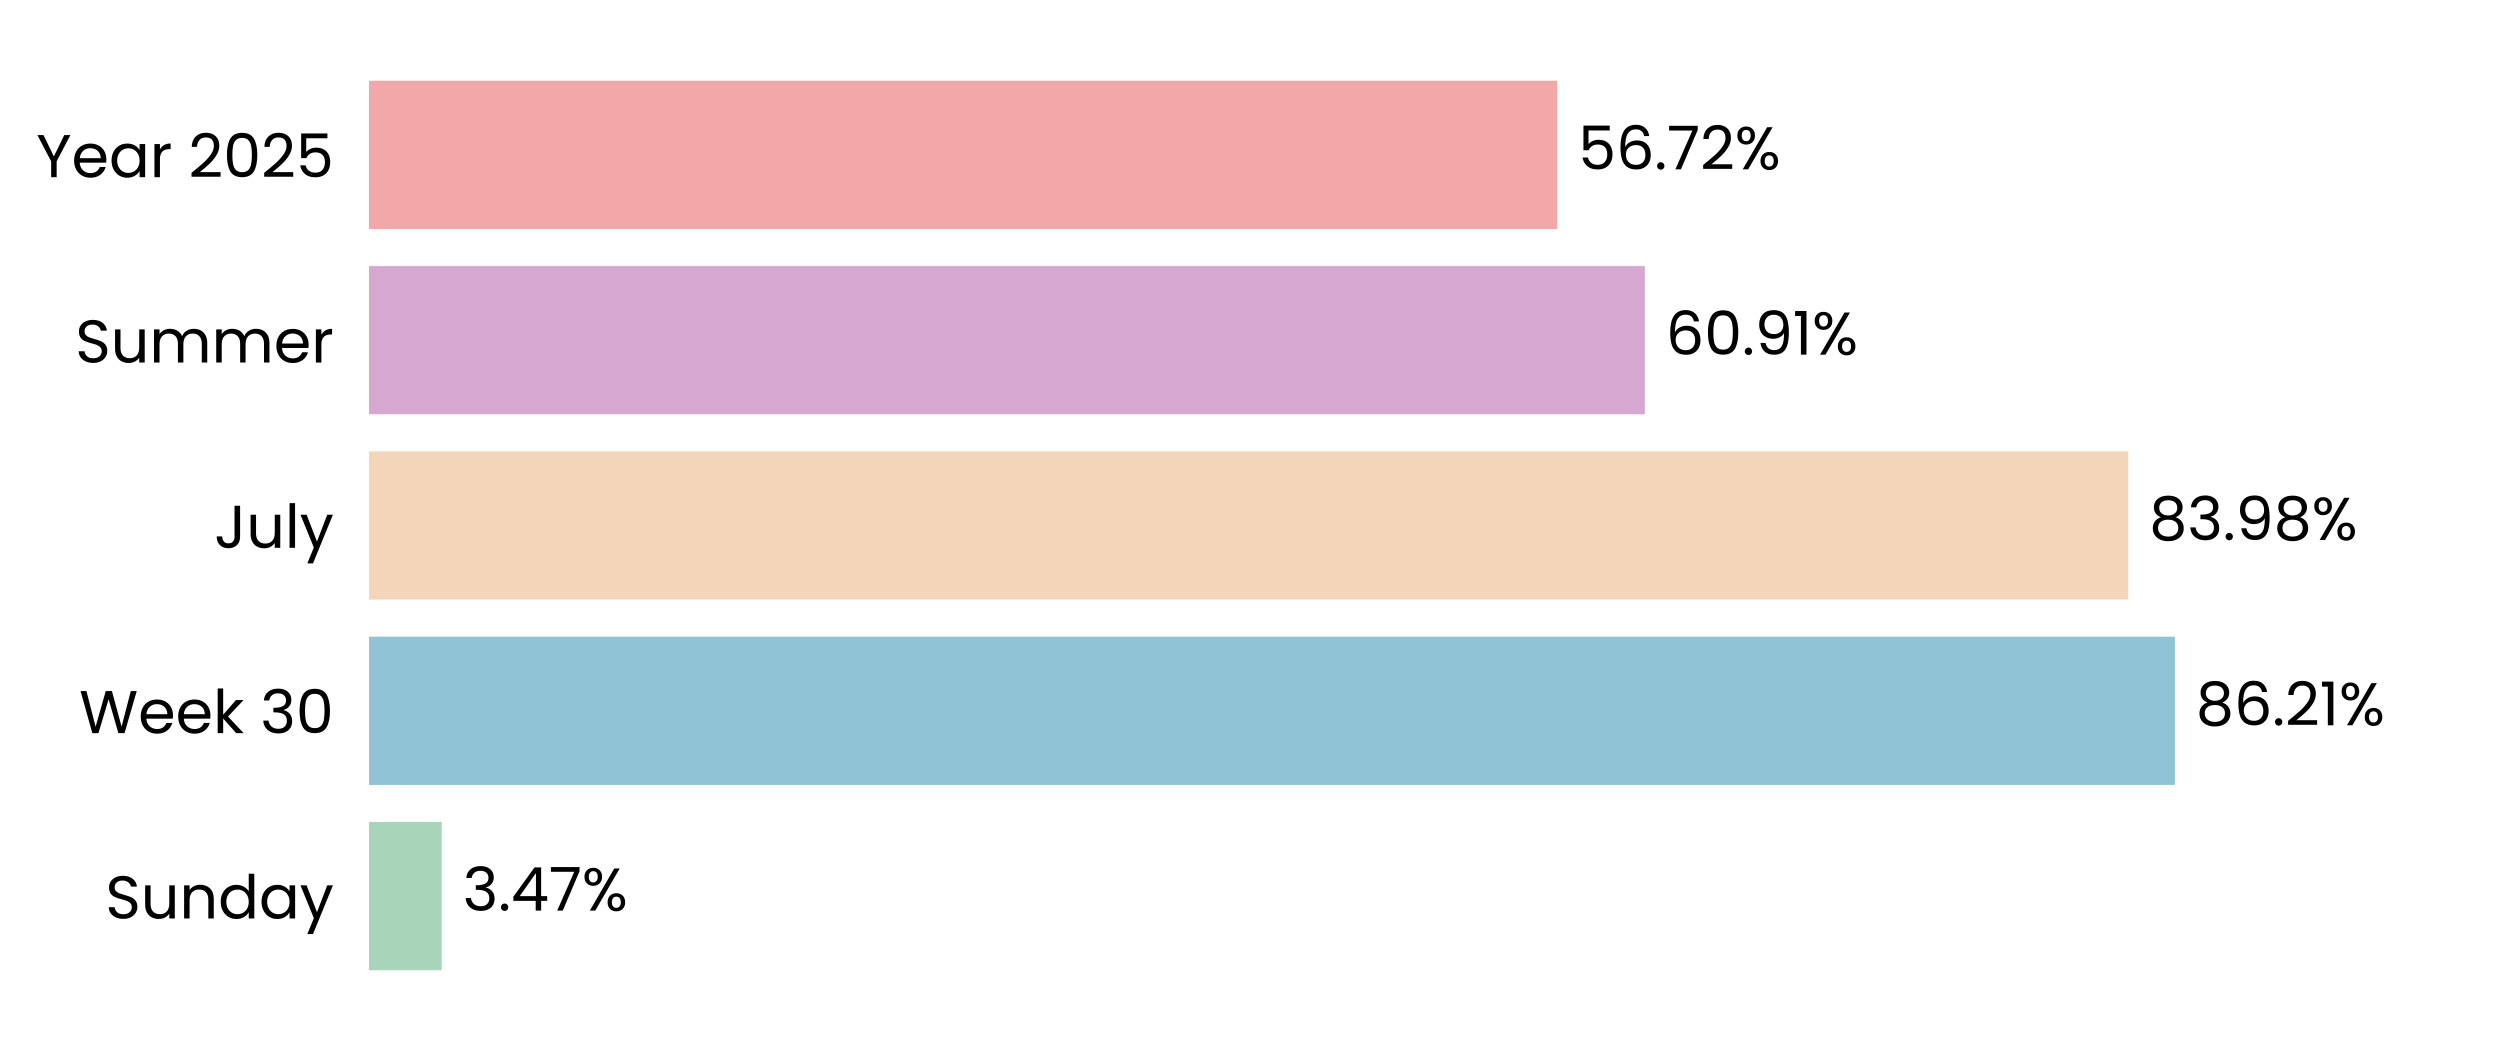
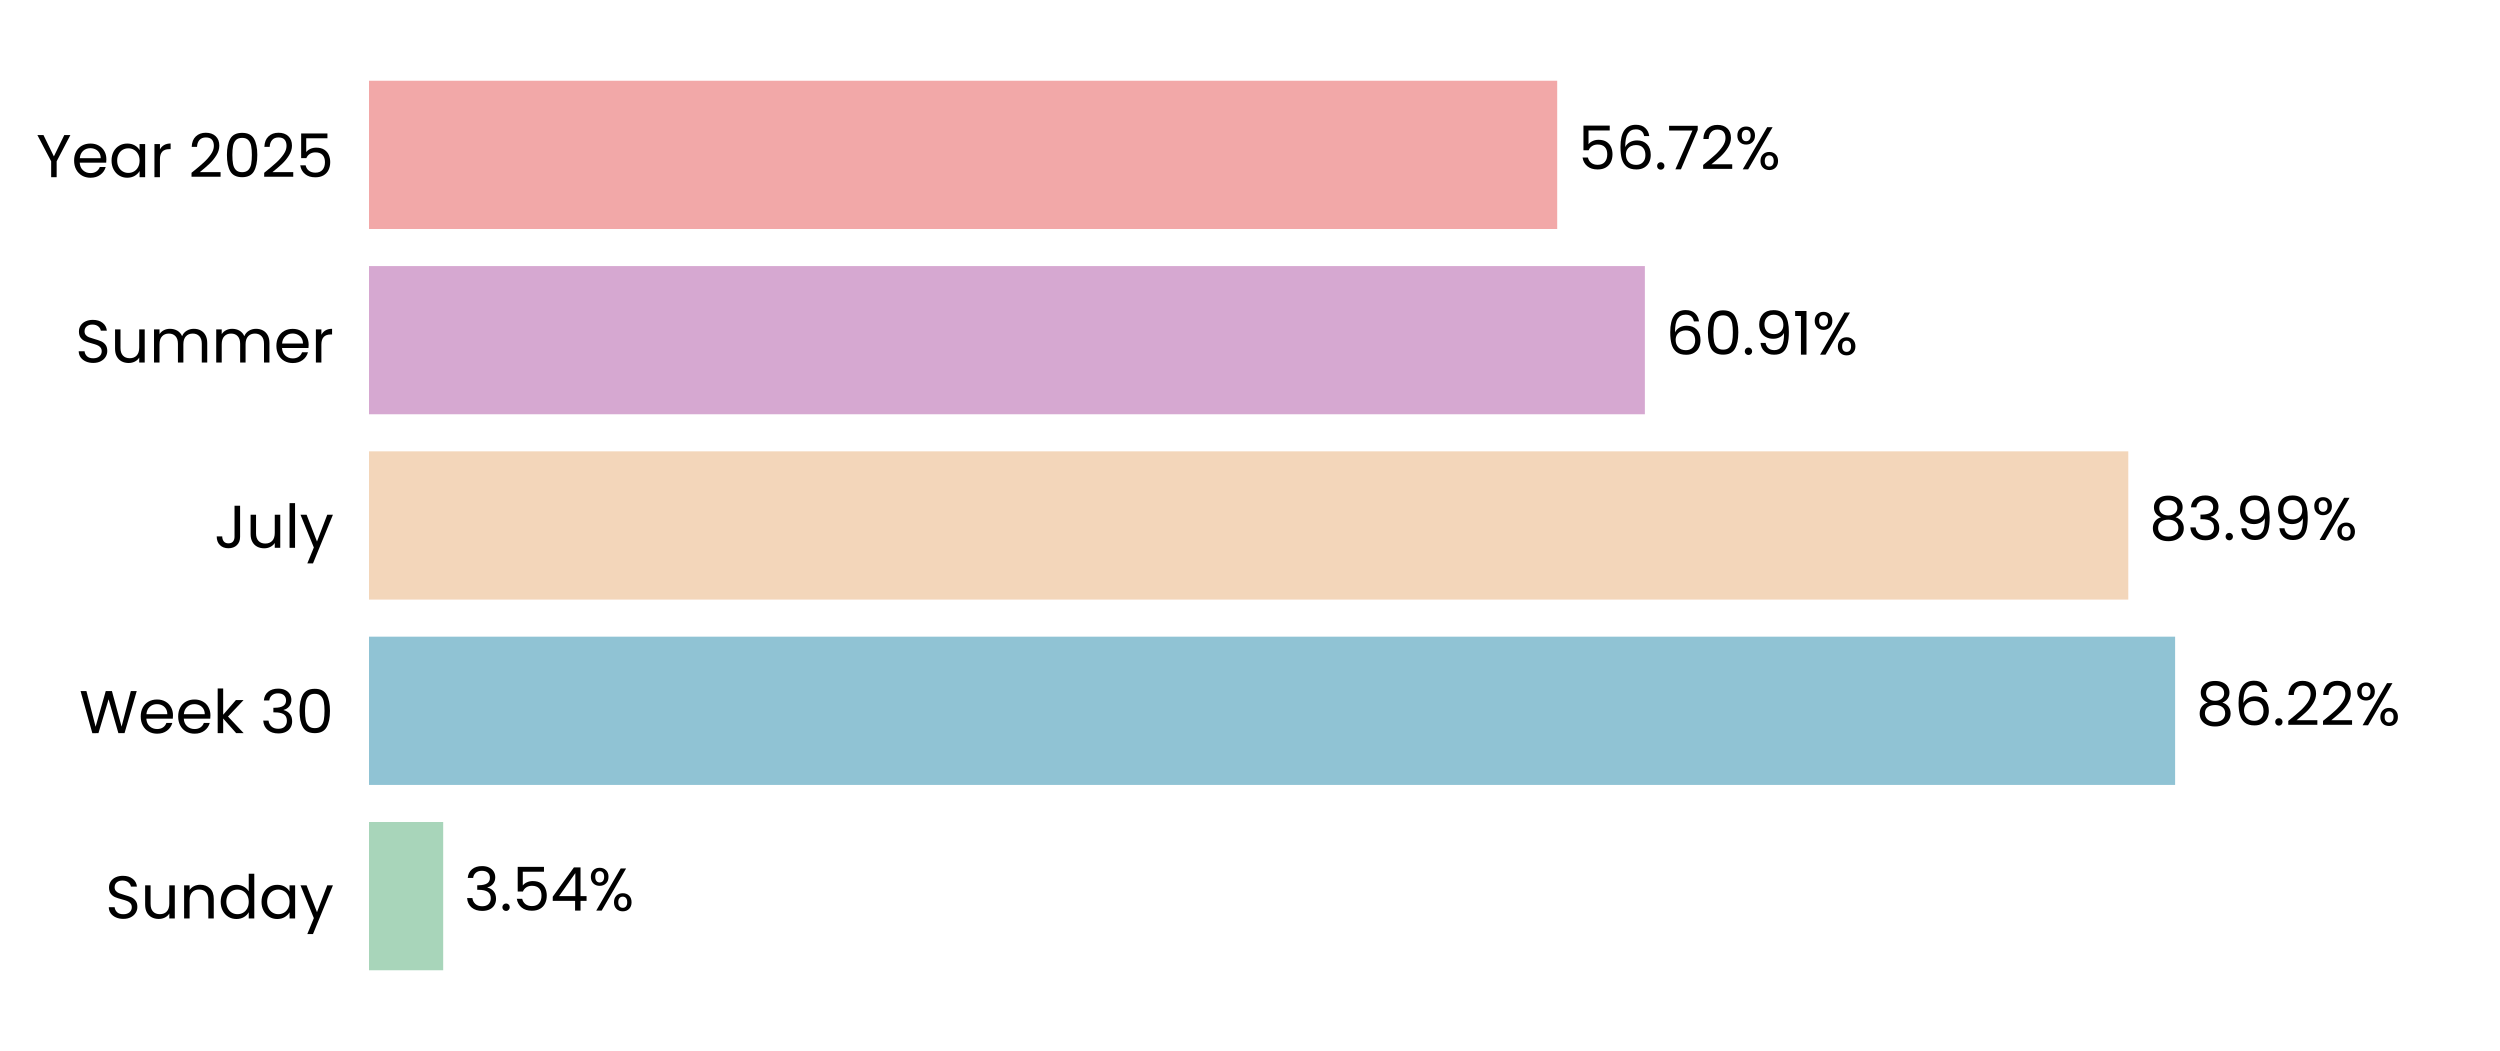
<svg xmlns="http://www.w3.org/2000/svg" xmlns:xlink="http://www.w3.org/1999/xlink" width="496.691pt" height="208.8pt" viewBox="0 0 496.691 208.8" version="1.1">
  <defs>
    <style type="text/css">*{stroke-linejoin: round; stroke-linecap: butt}</style>
  </defs>
  <g id="figure_1">
    <g id="patch_1">
      <path d="M 0 208.8  L 496.691 208.8  L 496.691 0  L 0 0  L 0 208.8  z " style="fill: none" />
    </g>
    <g id="axes_1">
      <g id="patch_2">
        <path d="M 73.311 201.6  L 489.491 201.6  L 489.491 7.2  L 73.311 7.2  L 73.311 201.6  z " style="fill: none" />
      </g>
      <g id="patch_3">
-         <path d="M 73.311 192.764  L 87.762 192.764  L 87.762 163.309  L 73.311 163.309  z " clip-path="url(#p73abf71931)" style="fill: #a8d5ba" />
+         <path d="M 73.311 192.764  L 88.051 192.764  L 88.051 163.309  L 73.311 163.309  z " clip-path="url(#p4186b8ed3a)" style="fill: #a8d5ba" />
      </g>
      <g id="patch_4">
-         <path d="M 73.311 155.945  L 432.101 155.945  L 432.101 126.491  L 73.311 126.491  z " clip-path="url(#p73abf71931)" style="fill: #90c3d4" />
+         <path d="M 73.311 155.945  L 432.143 155.945  L 432.143 126.491  L 73.311 126.491  z " clip-path="url(#p4186b8ed3a)" style="fill: #90c3d4" />
      </g>
      <g id="patch_5">
-         <path d="M 73.311 119.127  L 422.832 119.127  L 422.832 89.673  L 73.311 89.673  z " clip-path="url(#p73abf71931)" style="fill: #f3d6ba" />
+         <path d="M 73.311 119.127  L 422.841 119.127  L 422.841 89.673  L 73.311 89.673  z " clip-path="url(#p4186b8ed3a)" style="fill: #f3d6ba" />
      </g>
      <g id="patch_6">
-         <path d="M 73.311 82.309  L 326.795 82.309  L 326.795 52.855  L 73.311 52.855  z " clip-path="url(#p73abf71931)" style="fill: #d6a8d1" />
+         <path d="M 73.311 82.309  L 326.798 82.309  L 326.798 52.855  L 73.311 52.855  z " clip-path="url(#p4186b8ed3a)" style="fill: #d6a8d1" />
      </g>
      <g id="patch_7">
-         <path d="M 73.311 45.491  L 309.376 45.491  L 309.376 16.036  L 73.311 16.036  z " clip-path="url(#p73abf71931)" style="fill: #f2a8a8" />
+         <path d="M 73.311 45.491  L 309.377 45.491  L 309.377 16.036  L 73.311 16.036  z " clip-path="url(#p4186b8ed3a)" style="fill: #f2a8a8" />
      </g>
      <g id="matplotlib.axis_1">
        <g id="ytick_1">
          <g id="text_1">
            <g transform="translate(20.92875 182.4764) scale(0.12 -0.12)">
              <defs>
                <path id="Poppins-Regular-53" d="M 1907 -45  Q 1466 -45 1117 112  Q 768 269 569 547  Q 371 826 365 1190  L 986 1190  Q 1018 877 1245 662  Q 1472 448 1907 448  Q 2323 448 2563 656  Q 2803 864 2803 1190  Q 2803 1446 2662 1606  Q 2522 1766 2310 1849  Q 2099 1933 1741 2029  Q 1299 2144 1033 2259  Q 768 2374 579 2620  Q 390 2867 390 3283  Q 390 3648 576 3929  Q 762 4211 1098 4364  Q 1434 4518 1869 4518  Q 2496 4518 2896 4204  Q 3296 3891 3347 3373  L 2707 3373  Q 2675 3629 2438 3824  Q 2202 4019 1811 4019  Q 1446 4019 1216 3830  Q 986 3642 986 3302  Q 986 3059 1123 2905  Q 1261 2752 1462 2672  Q 1664 2592 2029 2490  Q 2470 2368 2739 2249  Q 3008 2131 3200 1884  Q 3392 1638 3392 1216  Q 3392 890 3219 602  Q 3046 314 2707 134  Q 2368 -45 1907 -45  z " transform="scale(0.015625)" />
                <path id="Poppins-Regular-75" d="M 3603 3507  L 3603 0  L 3021 0  L 3021 518  Q 2854 250 2556 99  Q 2259 -51 1901 -51  Q 1491 -51 1164 118  Q 838 288 649 627  Q 461 966 461 1453  L 461 3507  L 1037 3507  L 1037 1530  Q 1037 1011 1299 732  Q 1562 454 2016 454  Q 2483 454 2752 742  Q 3021 1030 3021 1581  L 3021 3507  L 3603 3507  z " transform="scale(0.015625)" />
                <path id="Poppins-Regular-6e" d="M 2202 3571  Q 2842 3571 3238 3184  Q 3635 2797 3635 2067  L 3635 0  L 3059 0  L 3059 1984  Q 3059 2509 2796 2787  Q 2534 3066 2080 3066  Q 1619 3066 1347 2778  Q 1075 2490 1075 1939  L 1075 0  L 493 0  L 493 3507  L 1075 3507  L 1075 3008  Q 1248 3277 1545 3424  Q 1843 3571 2202 3571  z " transform="scale(0.015625)" />
                <path id="Poppins-Regular-64" d="M 275 1766  Q 275 2304 492 2710  Q 710 3117 1091 3341  Q 1472 3565 1946 3565  Q 2355 3565 2707 3376  Q 3059 3187 3245 2880  L 3245 4736  L 3834 4736  L 3834 0  L 3245 0  L 3245 659  Q 3072 346 2733 144  Q 2394 -58 1939 -58  Q 1472 -58 1091 172  Q 710 403 492 819  Q 275 1235 275 1766  z M 3245 1760  Q 3245 2157 3085 2451  Q 2925 2746 2653 2902  Q 2381 3059 2054 3059  Q 1728 3059 1459 2905  Q 1190 2752 1030 2457  Q 870 2163 870 1766  Q 870 1363 1030 1065  Q 1190 768 1459 611  Q 1728 454 2054 454  Q 2381 454 2653 611  Q 2925 768 3085 1065  Q 3245 1363 3245 1760  z " transform="scale(0.015625)" />
                <path id="Poppins-Regular-61" d="M 275 1766  Q 275 2304 492 2710  Q 710 3117 1091 3341  Q 1472 3565 1939 3565  Q 2400 3565 2739 3366  Q 3078 3168 3245 2867  L 3245 3507  L 3834 3507  L 3834 0  L 3245 0  L 3245 653  Q 3072 346 2729 144  Q 2387 -58 1933 -58  Q 1466 -58 1088 172  Q 710 403 492 819  Q 275 1235 275 1766  z M 3245 1760  Q 3245 2157 3085 2451  Q 2925 2746 2653 2902  Q 2381 3059 2054 3059  Q 1728 3059 1459 2905  Q 1190 2752 1030 2457  Q 870 2163 870 1766  Q 870 1363 1030 1065  Q 1190 768 1459 611  Q 1728 454 2054 454  Q 2381 454 2653 611  Q 2925 768 3085 1065  Q 3245 1363 3245 1760  z " transform="scale(0.015625)" />
                <path id="Poppins-Regular-79" d="M 3514 3507  L 1402 -1651  L 800 -1651  L 1491 38  L 77 3507  L 723 3507  L 1824 666  L 2912 3507  L 3514 3507  z " transform="scale(0.015625)" />
              </defs>
              <use xlink:href="#Poppins-Regular-53" />
              <use xlink:href="#Poppins-Regular-75" transform="translate(58.7 0)" />
              <use xlink:href="#Poppins-Regular-6e" transform="translate(122.7 0)" />
              <use xlink:href="#Poppins-Regular-64" transform="translate(186.7 0)" />
              <use xlink:href="#Poppins-Regular-61" transform="translate(254.3 0)" />
              <use xlink:href="#Poppins-Regular-79" transform="translate(321.8999 0)" />
            </g>
          </g>
        </g>
        <g id="ytick_2">
          <g id="text_2">
            <g transform="translate(15.73125 145.6582) scale(0.12 -0.12)">
              <defs>
                <path id="Poppins-Regular-57" d="M 6099 4461  L 4806 0  L 4154 0  L 3117 3590  L 2042 0  L 1395 -6  L 147 4461  L 768 4461  L 1741 678  L 2816 4461  L 3469 4461  L 4493 691  L 5472 4461  L 6099 4461  z " transform="scale(0.015625)" />
                <path id="Poppins-Regular-65" d="M 3693 1888  Q 3693 1722 3674 1536  L 870 1536  Q 902 1018 1225 726  Q 1549 435 2010 435  Q 2387 435 2640 611  Q 2893 787 2995 1082  L 3622 1082  Q 3482 576 3059 259  Q 2637 -58 2010 -58  Q 1510 -58 1116 166  Q 723 390 499 803  Q 275 1216 275 1760  Q 275 2304 492 2713  Q 710 3123 1104 3344  Q 1498 3565 2010 3565  Q 2509 3565 2893 3347  Q 3277 3130 3485 2749  Q 3693 2368 3693 1888  z M 3091 2010  Q 3091 2342 2944 2582  Q 2797 2822 2544 2947  Q 2291 3072 1984 3072  Q 1542 3072 1232 2790  Q 922 2509 877 2010  L 3091 2010  z " transform="scale(0.015625)" />
                <path id="Poppins-Regular-6b" d="M 2451 0  L 1075 1549  L 1075 0  L 493 0  L 493 4736  L 1075 4736  L 1075 1952  L 2426 3507  L 3238 3507  L 1587 1760  L 3245 0  L 2451 0  z " transform="scale(0.015625)" />
                <path id="Poppins-Regular-20" transform="scale(0.015625)" />
                <path id="Poppins-Regular-33" d="M 384 3462  Q 429 4051 838 4384  Q 1248 4717 1901 4717  Q 2336 4717 2653 4560  Q 2970 4403 3133 4134  Q 3296 3866 3296 3526  Q 3296 3130 3069 2842  Q 2842 2554 2477 2470  L 2477 2438  Q 2893 2336 3136 2035  Q 3379 1734 3379 1248  Q 3379 883 3212 592  Q 3046 301 2713 134  Q 2381 -32 1914 -32  Q 1235 -32 800 323  Q 365 678 314 1331  L 877 1331  Q 922 947 1190 704  Q 1459 461 1907 461  Q 2355 461 2588 694  Q 2822 928 2822 1299  Q 2822 1779 2502 1990  Q 2182 2202 1536 2202  L 1389 2202  L 1389 2688  L 1542 2688  Q 2131 2694 2432 2883  Q 2733 3072 2733 3469  Q 2733 3808 2512 4013  Q 2291 4218 1882 4218  Q 1485 4218 1241 4013  Q 998 3808 954 3462  L 384 3462  z " transform="scale(0.015625)" />
                <path id="Poppins-Regular-30" d="M 397 2362  Q 397 3462 755 4080  Q 1114 4698 2010 4698  Q 2899 4698 3257 4080  Q 3616 3462 3616 2362  Q 3616 1242 3257 621  Q 2899 0 2010 0  Q 1114 0 755 621  Q 397 1242 397 2362  z M 3040 2362  Q 3040 2918 2966 3305  Q 2893 3693 2665 3929  Q 2438 4166 2010 4166  Q 1574 4166 1347 3929  Q 1120 3693 1046 3305  Q 973 2918 973 2362  Q 973 1786 1046 1395  Q 1120 1005 1347 768  Q 1574 531 2010 531  Q 2438 531 2665 768  Q 2893 1005 2966 1395  Q 3040 1786 3040 2362  z " transform="scale(0.015625)" />
              </defs>
              <use xlink:href="#Poppins-Regular-57" />
              <use xlink:href="#Poppins-Regular-65" transform="translate(97.59999 0)" />
              <use xlink:href="#Poppins-Regular-65" transform="translate(159.6 0)" />
              <use xlink:href="#Poppins-Regular-6b" transform="translate(221.6 0)" />
              <use xlink:href="#Poppins-Regular-20" transform="translate(273.0999 0)" />
              <use xlink:href="#Poppins-Regular-33" transform="translate(299.7999 0)" />
              <use xlink:href="#Poppins-Regular-30" transform="translate(358.6999 0)" />
            </g>
          </g>
        </g>
        <g id="ytick_3">
          <g id="text_3">
            <g transform="translate(42.56437 108.84) scale(0.12 -0.12)">
              <defs>
                <path id="Poppins-Regular-4a" d="M 2739 4461  L 2739 1165  Q 2739 614 2400 284  Q 2061 -45 1504 -45  Q 941 -45 601 291  Q 262 627 262 1210  L 845 1210  Q 851 883 1014 678  Q 1178 474 1504 474  Q 1830 474 1990 669  Q 2150 864 2150 1165  L 2150 4461  L 2739 4461  z " transform="scale(0.015625)" />
                <path id="Poppins-Regular-6c" d="M 1075 4736  L 1075 0  L 493 0  L 493 4736  L 1075 4736  z " transform="scale(0.015625)" />
              </defs>
              <use xlink:href="#Poppins-Regular-4a" />
              <use xlink:href="#Poppins-Regular-75" transform="translate(52.99999 0)" />
              <use xlink:href="#Poppins-Regular-6c" transform="translate(117 0)" />
              <use xlink:href="#Poppins-Regular-79" transform="translate(141.6 0)" />
            </g>
          </g>
        </g>
        <g id="ytick_4">
          <g id="text_4">
            <g transform="translate(14.95125 72.02182) scale(0.12 -0.12)">
              <defs>
                <path id="Poppins-Regular-6d" d="M 4710 3571  Q 5120 3571 5440 3401  Q 5760 3232 5945 2893  Q 6131 2554 6131 2067  L 6131 0  L 5555 0  L 5555 1984  Q 5555 2509 5296 2787  Q 5037 3066 4595 3066  Q 4141 3066 3872 2774  Q 3603 2483 3603 1933  L 3603 0  L 3027 0  L 3027 1984  Q 3027 2509 2768 2787  Q 2509 3066 2067 3066  Q 1613 3066 1344 2774  Q 1075 2483 1075 1933  L 1075 0  L 493 0  L 493 3507  L 1075 3507  L 1075 3002  Q 1248 3277 1539 3424  Q 1830 3571 2182 3571  Q 2624 3571 2963 3372  Q 3302 3174 3469 2790  Q 3616 3162 3955 3366  Q 4294 3571 4710 3571  z " transform="scale(0.015625)" />
                <path id="Poppins-Regular-72" d="M 1075 2938  Q 1229 3238 1513 3404  Q 1798 3571 2208 3571  L 2208 2970  L 2054 2970  Q 1075 2970 1075 1907  L 1075 0  L 493 0  L 493 3507  L 1075 3507  L 1075 2938  z " transform="scale(0.015625)" />
              </defs>
              <use xlink:href="#Poppins-Regular-53" />
              <use xlink:href="#Poppins-Regular-75" transform="translate(58.7 0)" />
              <use xlink:href="#Poppins-Regular-6d" transform="translate(122.7 0)" />
              <use xlink:href="#Poppins-Regular-6d" transform="translate(225.7 0)" />
              <use xlink:href="#Poppins-Regular-65" transform="translate(328.7 0)" />
              <use xlink:href="#Poppins-Regular-72" transform="translate(390.6999 0)" />
            </g>
          </g>
        </g>
        <g id="ytick_5">
          <g id="text_5">
            <g transform="translate(7.2 35.20364) scale(0.12 -0.12)">
              <defs>
                <path id="Poppins-Regular-59" d="M 3616 4461  L 2163 1683  L 2163 0  L 1581 0  L 1581 1683  L 122 4461  L 768 4461  L 1869 2202  L 2970 4461  L 3616 4461  z " transform="scale(0.015625)" />
                <path id="Poppins-Regular-32" d="M 326 467  Q 1139 1120 1600 1539  Q 2061 1958 2377 2416  Q 2694 2874 2694 3315  Q 2694 3731 2492 3971  Q 2291 4211 1843 4211  Q 1408 4211 1168 3939  Q 928 3667 909 3213  L 346 3213  Q 371 3930 780 4320  Q 1190 4710 1837 4710  Q 2496 4710 2883 4345  Q 3270 3981 3270 3341  Q 3270 2810 2953 2307  Q 2637 1805 2233 1424  Q 1830 1043 1203 538  L 3405 538  L 3405 51  L 326 51  L 326 467  z " transform="scale(0.015625)" />
                <path id="Poppins-Regular-35" d="M 3347 4122  L 1101 4122  L 1101 2662  Q 1248 2867 1536 2998  Q 1824 3130 2157 3130  Q 2688 3130 3021 2909  Q 3354 2688 3498 2339  Q 3642 1990 3642 1600  Q 3642 1139 3469 774  Q 3296 410 2941 198  Q 2586 -13 2061 -13  Q 1389 -13 973 332  Q 557 678 467 1254  L 1037 1254  Q 1120 890 1389 685  Q 1658 480 2067 480  Q 2573 480 2829 784  Q 3085 1088 3085 1587  Q 3085 2086 2829 2358  Q 2573 2630 2074 2630  Q 1734 2630 1481 2467  Q 1229 2304 1114 2022  L 563 2022  L 563 4634  L 3347 4634  L 3347 4122  z " transform="scale(0.015625)" />
              </defs>
              <use xlink:href="#Poppins-Regular-59" />
              <use xlink:href="#Poppins-Regular-65" transform="translate(58.39999 0)" />
              <use xlink:href="#Poppins-Regular-61" transform="translate(120.4 0)" />
              <use xlink:href="#Poppins-Regular-72" transform="translate(188 0)" />
              <use xlink:href="#Poppins-Regular-20" transform="translate(225.3 0)" />
              <use xlink:href="#Poppins-Regular-32" transform="translate(252 0)" />
              <use xlink:href="#Poppins-Regular-30" transform="translate(309.4999 0)" />
              <use xlink:href="#Poppins-Regular-32" transform="translate(372.2999 0)" />
              <use xlink:href="#Poppins-Regular-35" transform="translate(429.7999 0)" />
            </g>
          </g>
        </g>
      </g>
      <g id="text_6">
-         <g transform="translate(91.92374 180.9164) scale(0.12 -0.12)">
+         <g transform="translate(92.21276 180.9164) scale(0.12 -0.12)">
          <defs>
            <path id="Poppins-Regular-2e" d="M 678 -38  Q 512 -38 397 77  Q 282 192 282 358  Q 282 525 397 640  Q 512 755 678 755  Q 838 755 950 640  Q 1062 525 1062 358  Q 1062 192 950 77  Q 838 -38 678 -38  z " transform="scale(0.015625)" />
            <path id="Poppins-Regular-34" d="M 256 1030  L 256 1472  L 2502 4582  L 3200 4582  L 3200 1536  L 3840 1536  L 3840 1030  L 3200 1030  L 3200 0  L 2624 0  L 2624 1030  L 256 1030  z M 2650 3974  L 928 1536  L 2650 1536  L 2650 3974  z " transform="scale(0.015625)" />
-             <path id="Poppins-Regular-37" d="M 3245 4173  L 1466 0  L 877 0  L 2682 4115  L 211 4115  L 211 4614  L 3245 4614  L 3245 4173  z " transform="scale(0.015625)" />
            <path id="Poppins-Regular-25" d="M 269 3584  Q 269 4019 531 4278  Q 794 4538 1203 4538  Q 1613 4538 1875 4278  Q 2138 4019 2138 3584  Q 2138 3142 1875 2883  Q 1613 2624 1203 2624  Q 794 2624 531 2883  Q 269 3142 269 3584  z M 4006 4467  L 1414 0  L 838 0  L 3430 4467  L 4006 4467  z M 1203 4179  Q 986 4179 861 4028  Q 736 3878 736 3584  Q 736 3290 861 3136  Q 986 2982 1203 2982  Q 1421 2982 1549 3139  Q 1677 3296 1677 3584  Q 1677 3878 1549 4028  Q 1421 4179 1203 4179  z M 2720 883  Q 2720 1325 2982 1584  Q 3245 1843 3654 1843  Q 4064 1843 4323 1584  Q 4582 1325 4582 883  Q 4582 448 4323 185  Q 4064 -77 3654 -77  Q 3245 -77 2982 182  Q 2720 442 2720 883  z M 3648 1478  Q 3430 1478 3302 1328  Q 3174 1178 3174 883  Q 3174 595 3302 444  Q 3430 294 3648 294  Q 3866 294 3994 444  Q 4122 595 4122 883  Q 4122 1178 3994 1328  Q 3866 1478 3648 1478  z " transform="scale(0.015625)" />
          </defs>
          <use xlink:href="#Poppins-Regular-33" />
          <use xlink:href="#Poppins-Regular-2e" transform="translate(58.89999 0)" />
-           <use xlink:href="#Poppins-Regular-34" transform="translate(79.89998 0)" />
-           <use xlink:href="#Poppins-Regular-37" transform="translate(142.8 0)" />
-           <use xlink:href="#Poppins-Regular-25" transform="translate(197.4 0)" />
+           <use xlink:href="#Poppins-Regular-35" transform="translate(79.89998 0)" />
+           <use xlink:href="#Poppins-Regular-34" transform="translate(142.7 0)" />
+           <use xlink:href="#Poppins-Regular-25" transform="translate(205.6 0)" />
        </g>
      </g>
      <g id="text_7">
-         <g transform="translate(436.2631 144.0982) scale(0.12 -0.12)">
+         <g transform="translate(436.3044 144.0982) scale(0.12 -0.12)">
          <defs>
            <path id="Poppins-Regular-38" d="M 1242 2406  Q 883 2547 691 2816  Q 499 3085 499 3469  Q 499 3814 672 4092  Q 845 4371 1187 4534  Q 1530 4698 2016 4698  Q 2502 4698 2844 4534  Q 3187 4371 3363 4092  Q 3539 3814 3539 3469  Q 3539 3098 3340 2819  Q 3142 2541 2797 2406  Q 3194 2285 3427 1981  Q 3661 1677 3661 1248  Q 3661 832 3456 521  Q 3251 211 2876 41  Q 2502 -128 2016 -128  Q 1530 -128 1162 41  Q 794 211 589 521  Q 384 832 384 1248  Q 384 1677 614 1984  Q 845 2291 1242 2406  z M 2976 3398  Q 2976 3789 2720 4000  Q 2464 4211 2016 4211  Q 1574 4211 1318 4000  Q 1062 3789 1062 3392  Q 1062 3034 1328 2816  Q 1594 2598 2016 2598  Q 2445 2598 2710 2819  Q 2976 3040 2976 3398  z M 2016 2150  Q 1542 2150 1241 1929  Q 941 1709 941 1267  Q 941 858 1232 608  Q 1523 358 2016 358  Q 2509 358 2797 608  Q 3085 858 3085 1267  Q 3085 1696 2790 1923  Q 2496 2150 2016 2150  z " transform="scale(0.015625)" />
            <path id="Poppins-Regular-36" d="M 2976 3526  Q 2835 4237 2099 4237  Q 1530 4237 1248 3798  Q 966 3360 973 2355  Q 1120 2688 1462 2877  Q 1805 3066 2227 3066  Q 2886 3066 3280 2656  Q 3674 2246 3674 1523  Q 3674 1088 3504 742  Q 3334 397 2992 192  Q 2650 -13 2163 -13  Q 1504 -13 1133 281  Q 762 576 614 1094  Q 467 1613 467 2374  Q 467 4723 2106 4723  Q 2733 4723 3091 4384  Q 3450 4045 3514 3526  L 2976 3526  z M 2106 2573  Q 1830 2573 1587 2461  Q 1344 2349 1193 2121  Q 1043 1894 1043 1568  Q 1043 1082 1324 778  Q 1606 474 2131 474  Q 2579 474 2844 752  Q 3110 1030 3110 1504  Q 3110 2003 2854 2288  Q 2598 2573 2106 2573  z " transform="scale(0.015625)" />
-             <path id="Poppins-Regular-31" d="M 243 4096  L 243 4627  L 1446 4627  L 1446 0  L 858 0  L 858 4096  L 243 4096  z " transform="scale(0.015625)" />
          </defs>
          <use xlink:href="#Poppins-Regular-38" />
          <use xlink:href="#Poppins-Regular-36" transform="translate(63.09999 0)" />
          <use xlink:href="#Poppins-Regular-2e" transform="translate(126.6 0)" />
          <use xlink:href="#Poppins-Regular-32" transform="translate(147.6 0)" />
-           <use xlink:href="#Poppins-Regular-31" transform="translate(205.0999 0)" />
-           <use xlink:href="#Poppins-Regular-25" transform="translate(237.0999 0)" />
+           <use xlink:href="#Poppins-Regular-32" transform="translate(205.0999 0)" />
+           <use xlink:href="#Poppins-Regular-25" transform="translate(262.5999 0)" />
        </g>
      </g>
      <g id="text_8">
-         <g transform="translate(426.9934 107.28) scale(0.12 -0.12)">
+         <g transform="translate(427.0027 107.28) scale(0.12 -0.12)">
          <defs>
            <path id="Poppins-Regular-39" d="M 1146 1242  Q 1210 877 1443 678  Q 1677 480 2074 480  Q 2605 480 2857 896  Q 3110 1312 3098 2298  Q 2963 2010 2649 1846  Q 2336 1683 1952 1683  Q 1523 1683 1187 1859  Q 851 2035 659 2374  Q 467 2714 467 3194  Q 467 3878 864 4297  Q 1261 4717 1990 4717  Q 2886 4717 3248 4134  Q 3610 3552 3610 2400  Q 3610 1594 3466 1069  Q 3322 544 2979 269  Q 2637 -6 2042 -6  Q 1389 -6 1024 346  Q 659 698 608 1242  L 1146 1242  z M 2048 2176  Q 2477 2176 2752 2441  Q 3027 2707 3027 3162  Q 3027 3642 2758 3936  Q 2490 4230 2003 4230  Q 1555 4230 1289 3948  Q 1024 3667 1024 3206  Q 1024 2739 1286 2457  Q 1549 2176 2048 2176  z " transform="scale(0.015625)" />
          </defs>
          <use xlink:href="#Poppins-Regular-38" />
          <use xlink:href="#Poppins-Regular-33" transform="translate(63.09999 0)" />
          <use xlink:href="#Poppins-Regular-2e" transform="translate(122 0)" />
          <use xlink:href="#Poppins-Regular-39" transform="translate(143 0)" />
-           <use xlink:href="#Poppins-Regular-38" transform="translate(206 0)" />
-           <use xlink:href="#Poppins-Regular-25" transform="translate(269.0999 0)" />
+           <use xlink:href="#Poppins-Regular-39" transform="translate(206 0)" />
+           <use xlink:href="#Poppins-Regular-25" transform="translate(268.9999 0)" />
        </g>
      </g>
      <g id="text_9">
-         <g transform="translate(330.9571 70.46182) scale(0.12 -0.12)">
+         <g transform="translate(330.9602 70.46182) scale(0.12 -0.12)">
+           <defs>
+             <path id="Poppins-Regular-31" d="M 243 4096  L 243 4627  L 1446 4627  L 1446 0  L 858 0  L 858 4096  L 243 4096  z " transform="scale(0.015625)" />
+           </defs>
          <use xlink:href="#Poppins-Regular-36" />
          <use xlink:href="#Poppins-Regular-30" transform="translate(63.49999 0)" />
          <use xlink:href="#Poppins-Regular-2e" transform="translate(126.3 0)" />
          <use xlink:href="#Poppins-Regular-39" transform="translate(147.3 0)" />
          <use xlink:href="#Poppins-Regular-31" transform="translate(210.2999 0)" />
          <use xlink:href="#Poppins-Regular-25" transform="translate(242.2999 0)" />
        </g>
      </g>
      <g id="text_10">
-         <g transform="translate(313.538 33.64364) scale(0.12 -0.12)">
+         <g transform="translate(313.5388 33.64364) scale(0.12 -0.12)">
+           <defs>
+             <path id="Poppins-Regular-37" d="M 3245 4173  L 1466 0  L 877 0  L 2682 4115  L 211 4115  L 211 4614  L 3245 4614  L 3245 4173  z " transform="scale(0.015625)" />
+           </defs>
          <use xlink:href="#Poppins-Regular-35" />
          <use xlink:href="#Poppins-Regular-36" transform="translate(62.79999 0)" />
          <use xlink:href="#Poppins-Regular-2e" transform="translate(126.3 0)" />
          <use xlink:href="#Poppins-Regular-37" transform="translate(147.3 0)" />
          <use xlink:href="#Poppins-Regular-32" transform="translate(201.8999 0)" />
          <use xlink:href="#Poppins-Regular-25" transform="translate(259.3999 0)" />
        </g>
      </g>
    </g>
  </g>
  <defs>
-     <clipPath id="p73abf71931">
+     <clipPath id="p4186b8ed3a">
      <rect x="73.311" y="7.2" width="416.18" height="194.4" />
    </clipPath>
  </defs>
</svg>
